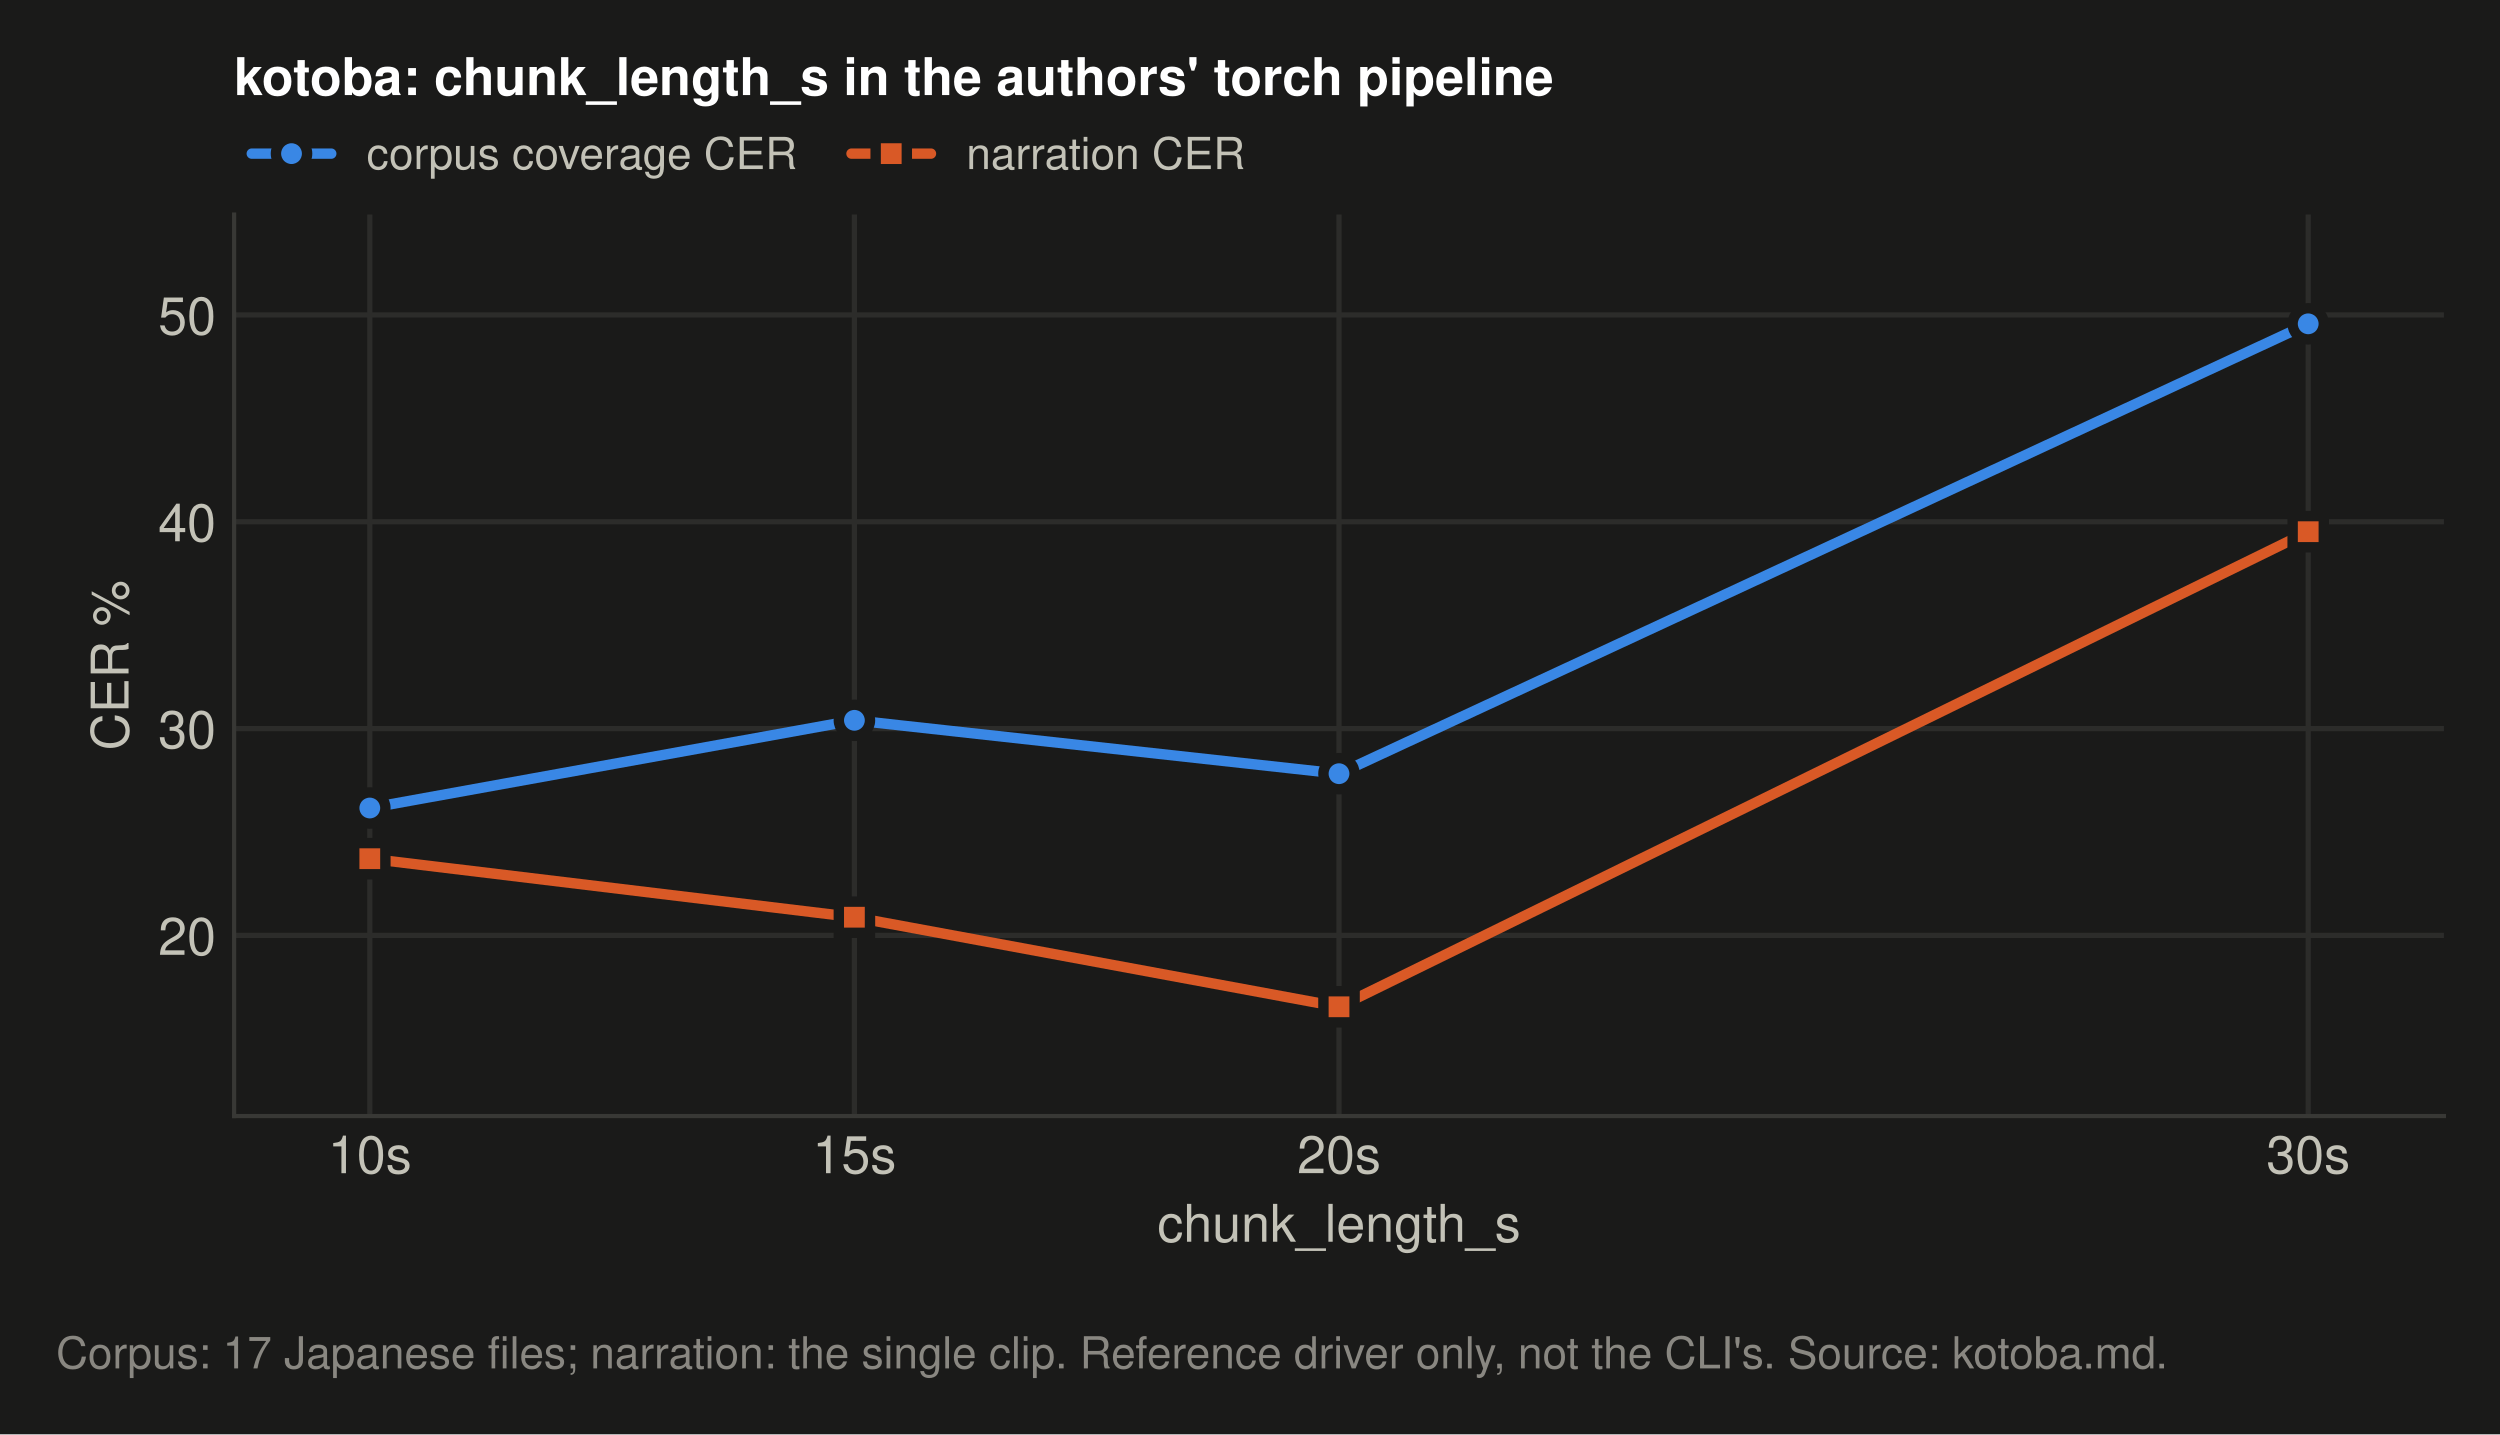
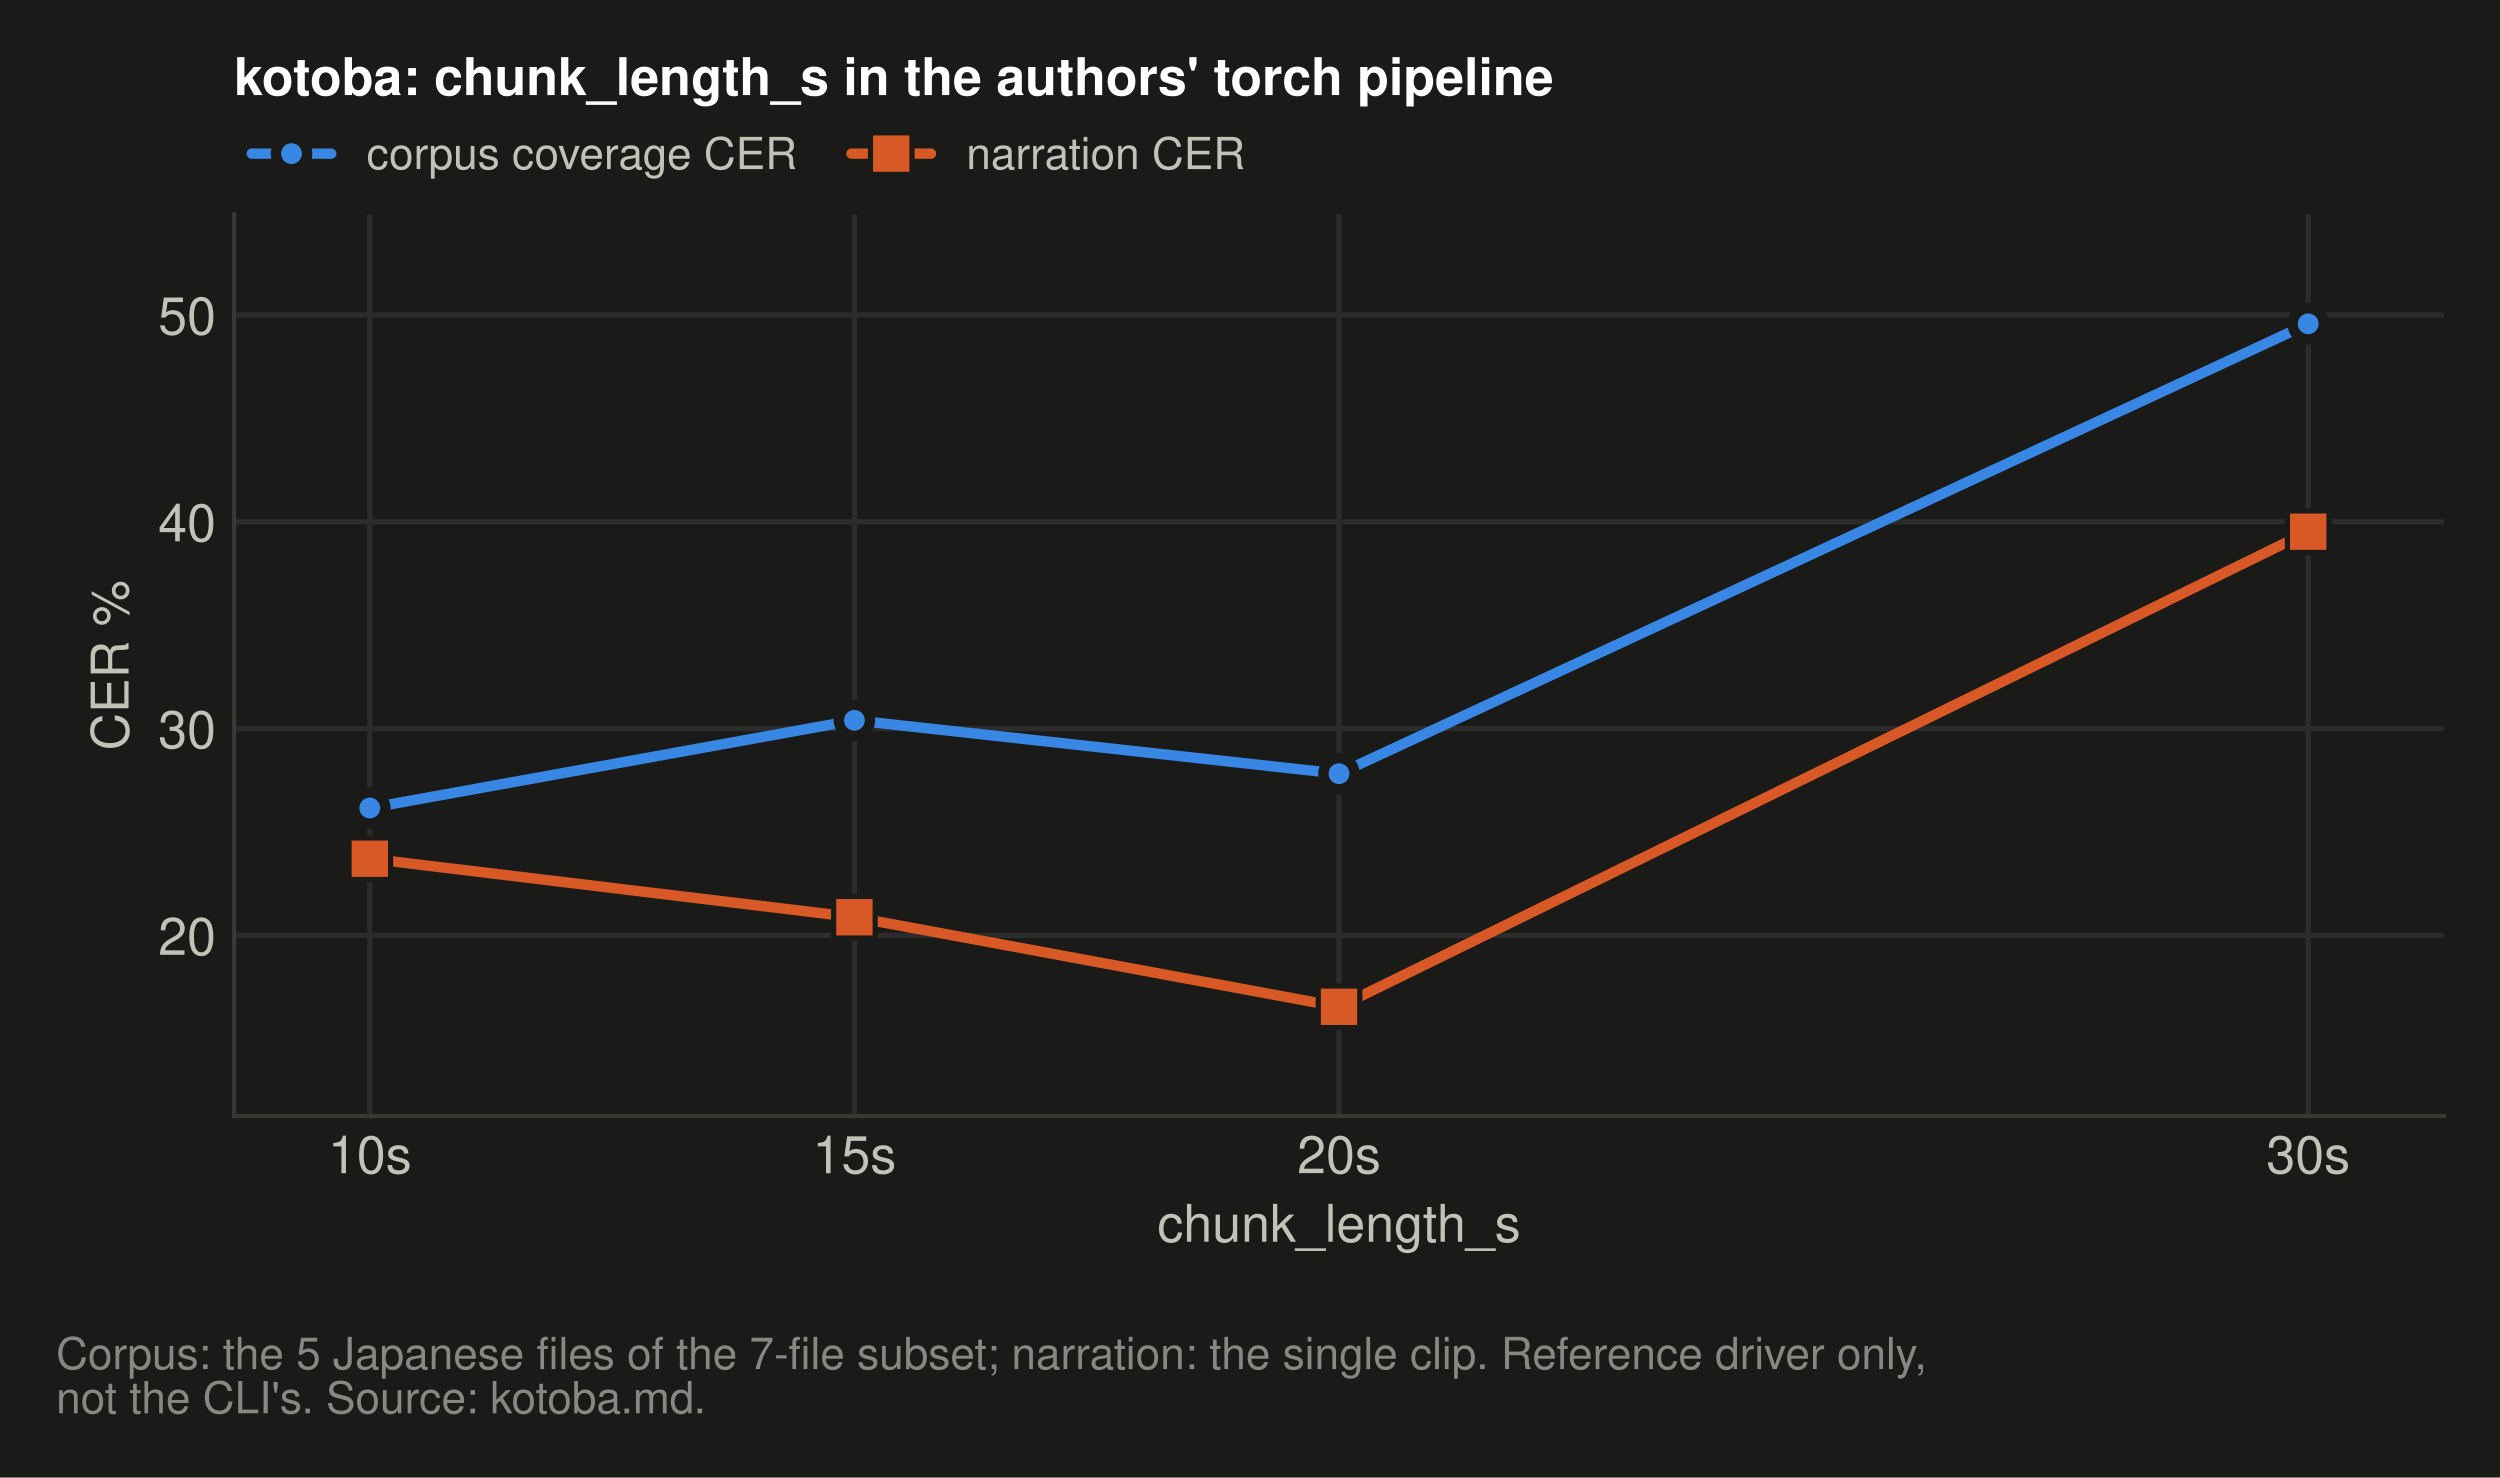
- <svg xmlns="http://www.w3.org/2000/svg" xmlns:xlink="http://www.w3.org/1999/xlink" width="481.248pt" height="276.096pt" viewBox="0 0 481.248 276.096" version="1.1">
+ <svg xmlns="http://www.w3.org/2000/svg" xmlns:xlink="http://www.w3.org/1999/xlink" width="481.248pt" height="284.421pt" viewBox="0 0 481.248 284.421" version="1.1">
  <defs>
    <style type="text/css">*{stroke-linejoin: round; stroke-linecap: butt}</style>
  </defs>
  <g id="figure_1">
    <g id="patch_1">
-       <path d="M 0 276.096  L 481.248 276.096  L 481.248 0  L 0 0  z " style="fill: #1a1a19" />
+       <path d="M 0 284.421  L 481.248 284.421  L 481.248 0  L 0 0  z " style="fill: #1a1a19" />
    </g>
    <g id="axes_1">
      <g id="patch_2">
        <path d="M 45.067 214.841  L 470.448 214.841  L 470.448 41.3  L 45.067 41.3  z " style="fill: #1a1a19" />
      </g>
      <g id="matplotlib.axis_1">
        <g id="xtick_1">
          <g id="line2d_1">
-             <path d="M 71.187 214.841  L 71.187 41.3  " clip-path="url(#p55a17c82f7)" style="fill: none; stroke: #2c2c2a; stroke-linecap: round" />
+             <path d="M 71.187 214.841  L 71.187 41.3  " clip-path="url(#p9e2fe11656)" style="fill: none; stroke: #2c2c2a; stroke-linecap: round" />
          </g>
          <g id="line2d_2" />
          <g id="text_1">
            <text style="font-size: 10px; font-family: 'Helvetica', 'Arial', 'DejaVu Sans'; text-anchor: middle; fill: #c3c2b7" x="71.187" y="225.841" transform="rotate(-0 71.18709 225.8408)">10s</text>
          </g>
        </g>
        <g id="xtick_2">
          <g id="line2d_3">
-             <path d="M 164.472 214.841  L 164.472 41.3  " clip-path="url(#p55a17c82f7)" style="fill: none; stroke: #2c2c2a; stroke-linecap: round" />
+             <path d="M 164.472 214.841  L 164.472 41.3  " clip-path="url(#p9e2fe11656)" style="fill: none; stroke: #2c2c2a; stroke-linecap: round" />
          </g>
          <g id="line2d_4" />
          <g id="text_2">
            <text style="font-size: 10px; font-family: 'Helvetica', 'Arial', 'DejaVu Sans'; text-anchor: middle; fill: #c3c2b7" x="164.472" y="225.841" transform="rotate(-0 164.4724 225.8408)">15s</text>
          </g>
        </g>
        <g id="xtick_3">
          <g id="line2d_5">
-             <path d="M 257.758 214.841  L 257.758 41.3  " clip-path="url(#p55a17c82f7)" style="fill: none; stroke: #2c2c2a; stroke-linecap: round" />
+             <path d="M 257.758 214.841  L 257.758 41.3  " clip-path="url(#p9e2fe11656)" style="fill: none; stroke: #2c2c2a; stroke-linecap: round" />
          </g>
          <g id="line2d_6" />
          <g id="text_3">
            <text style="font-size: 10px; font-family: 'Helvetica', 'Arial', 'DejaVu Sans'; text-anchor: middle; fill: #c3c2b7" x="257.758" y="225.841" transform="rotate(-0 257.7576 225.8408)">20s</text>
          </g>
        </g>
        <g id="xtick_4">
          <g id="line2d_7">
-             <path d="M 444.328 214.841  L 444.328 41.3  " clip-path="url(#p55a17c82f7)" style="fill: none; stroke: #2c2c2a; stroke-linecap: round" />
+             <path d="M 444.328 214.841  L 444.328 41.3  " clip-path="url(#p9e2fe11656)" style="fill: none; stroke: #2c2c2a; stroke-linecap: round" />
          </g>
          <g id="line2d_8" />
          <g id="text_4">
            <text style="font-size: 10px; font-family: 'Helvetica', 'Arial', 'DejaVu Sans'; text-anchor: middle; fill: #c3c2b7" x="444.328" y="225.841" transform="rotate(-0 444.3281 225.8408)">30s</text>
          </g>
        </g>
        <g id="text_5">
          <text style="font-size: 10px; font-family: 'Helvetica', 'Arial', 'DejaVu Sans'; text-anchor: middle; fill: #c3c2b7" x="257.758" y="239.04" transform="rotate(-0 257.7576 239.04)">chunk_length_s</text>
        </g>
      </g>
      <g id="matplotlib.axis_2">
        <g id="ytick_1">
          <g id="line2d_9">
-             <path d="M 45.067 180.069  L 470.448 180.069  " clip-path="url(#p55a17c82f7)" style="fill: none; stroke: #2c2c2a; stroke-linecap: round" />
+             <path d="M 45.067 180.069  L 470.448 180.069  " clip-path="url(#p9e2fe11656)" style="fill: none; stroke: #2c2c2a; stroke-linecap: round" />
          </g>
          <g id="line2d_10" />
          <g id="text_6">
            <text style="font-size: 10px; font-family: 'Helvetica', 'Arial', 'DejaVu Sans'; text-anchor: end; fill: #c3c2b7" x="41.567" y="183.819" transform="rotate(-0 41.56722 183.8192)">20</text>
          </g>
        </g>
        <g id="ytick_2">
          <g id="line2d_11">
-             <path d="M 45.067 140.254  L 470.448 140.254  " clip-path="url(#p55a17c82f7)" style="fill: none; stroke: #2c2c2a; stroke-linecap: round" />
+             <path d="M 45.067 140.254  L 470.448 140.254  " clip-path="url(#p9e2fe11656)" style="fill: none; stroke: #2c2c2a; stroke-linecap: round" />
          </g>
          <g id="line2d_12" />
          <g id="text_7">
            <text style="font-size: 10px; font-family: 'Helvetica', 'Arial', 'DejaVu Sans'; text-anchor: end; fill: #c3c2b7" x="41.567" y="144.004" transform="rotate(-0 41.56722 144.0039)">30</text>
          </g>
        </g>
        <g id="ytick_3">
          <g id="line2d_13">
-             <path d="M 45.067 100.439  L 470.448 100.439  " clip-path="url(#p55a17c82f7)" style="fill: none; stroke: #2c2c2a; stroke-linecap: round" />
+             <path d="M 45.067 100.439  L 470.448 100.439  " clip-path="url(#p9e2fe11656)" style="fill: none; stroke: #2c2c2a; stroke-linecap: round" />
          </g>
          <g id="line2d_14" />
          <g id="text_8">
            <text style="font-size: 10px; font-family: 'Helvetica', 'Arial', 'DejaVu Sans'; text-anchor: end; fill: #c3c2b7" x="41.567" y="104.189" transform="rotate(-0 41.56722 104.1885)">40</text>
          </g>
        </g>
        <g id="ytick_4">
          <g id="line2d_15">
-             <path d="M 45.067 60.623  L 470.448 60.623  " clip-path="url(#p55a17c82f7)" style="fill: none; stroke: #2c2c2a; stroke-linecap: round" />
+             <path d="M 45.067 60.623  L 470.448 60.623  " clip-path="url(#p9e2fe11656)" style="fill: none; stroke: #2c2c2a; stroke-linecap: round" />
          </g>
          <g id="line2d_16" />
          <g id="text_9">
            <text style="font-size: 10px; font-family: 'Helvetica', 'Arial', 'DejaVu Sans'; text-anchor: end; fill: #c3c2b7" x="41.567" y="64.373" transform="rotate(-0 41.56722 64.37319)">50</text>
          </g>
        </g>
        <g id="text_10">
          <text style="font-size: 10px; font-family: 'Helvetica', 'Arial', 'DejaVu Sans'; text-anchor: middle; fill: #c3c2b7" x="24.746" y="128.07" transform="rotate(-90 24.74612 128.0704)">CER %</text>
        </g>
      </g>
      <g id="patch_3">
        <path d="M 45.067 214.841  L 45.067 41.3  " style="fill: none; stroke: #383835; stroke-width: 0.8; stroke-linejoin: miter; stroke-linecap: square" />
      </g>
      <g id="patch_4">
        <path d="M 45.067 214.841  L 470.448 214.841  " style="fill: none; stroke: #383835; stroke-width: 0.8; stroke-linejoin: miter; stroke-linecap: square" />
      </g>
      <g id="line2d_17">
-         <path d="M 71.187 155.543  L 164.472 138.661  L 257.758 148.934  L 444.328 62.335  " clip-path="url(#p55a17c82f7)" style="fill: none; stroke: #3987e5; stroke-width: 2; stroke-linecap: round" />
+         <path d="M 71.187 155.543  L 164.472 138.661  L 257.758 148.934  L 444.328 62.335  " clip-path="url(#p9e2fe11656)" style="fill: none; stroke: #3987e5; stroke-width: 2; stroke-linecap: round" />
        <defs>
          <path id="m226001cfbb" d="M 0 3  C 0.796 3 1.559 2.684 2.121 2.121  C 2.684 1.559 3 0.796 3 0  C 3 -0.796 2.684 -1.559 2.121 -2.121  C 1.559 -2.684 0.796 -3 0 -3  C -0.796 -3 -1.559 -2.684 -2.121 -2.121  C -2.684 -1.559 -3 -0.796 -3 0  C -3 0.796 -2.684 1.559 -2.121 2.121  C -1.559 2.684 -0.796 3 0 3  z " style="stroke: #1a1a19; stroke-width: 2" />
        </defs>
-         <g clip-path="url(#p55a17c82f7)">
+         <g clip-path="url(#p9e2fe11656)">
          <use xlink:href="#m226001cfbb" x="71.187" y="155.543" style="fill: #3987e5; stroke: #1a1a19; stroke-width: 2" />
          <use xlink:href="#m226001cfbb" x="164.472" y="138.661" style="fill: #3987e5; stroke: #1a1a19; stroke-width: 2" />
          <use xlink:href="#m226001cfbb" x="257.758" y="148.934" style="fill: #3987e5; stroke: #1a1a19; stroke-width: 2" />
          <use xlink:href="#m226001cfbb" x="444.328" y="62.335" style="fill: #3987e5; stroke: #1a1a19; stroke-width: 2" />
        </g>
      </g>
      <g id="line2d_18">
-         <path d="M 71.187 165.298  L 164.472 176.565  L 257.758 193.806  L 444.328 102.35  " clip-path="url(#p55a17c82f7)" style="fill: none; stroke: #d95926; stroke-width: 2; stroke-linecap: round" />
+         <path d="M 71.187 165.298  L 164.472 176.565  L 257.758 193.806  L 444.328 102.35  " clip-path="url(#p9e2fe11656)" style="fill: none; stroke: #d95926; stroke-width: 2; stroke-linecap: round" />
        <defs>
-           <path id="m32749af53d" d="M -3 3  L 3 3  L 3 -3  L -3 -3  z " style="stroke: #1a1a19; stroke-width: 2; stroke-linejoin: miter" />
+           <path id="m187742bd72" d="M -4 4  L 4 4  L 4 -4  L -4 -4  z " style="stroke: #1a1a19; stroke-linejoin: miter" />
        </defs>
-         <g clip-path="url(#p55a17c82f7)">
-           <use xlink:href="#m32749af53d" x="71.187" y="165.298" style="fill: #d95926; stroke: #1a1a19; stroke-width: 2; stroke-linejoin: miter" />
-           <use xlink:href="#m32749af53d" x="164.472" y="176.565" style="fill: #d95926; stroke: #1a1a19; stroke-width: 2; stroke-linejoin: miter" />
-           <use xlink:href="#m32749af53d" x="257.758" y="193.806" style="fill: #d95926; stroke: #1a1a19; stroke-width: 2; stroke-linejoin: miter" />
-           <use xlink:href="#m32749af53d" x="444.328" y="102.35" style="fill: #d95926; stroke: #1a1a19; stroke-width: 2; stroke-linejoin: miter" />
+         <g clip-path="url(#p9e2fe11656)">
+           <use xlink:href="#m187742bd72" x="71.187" y="165.298" style="fill: #d95926; stroke: #1a1a19; stroke-linejoin: miter" />
+           <use xlink:href="#m187742bd72" x="164.472" y="176.565" style="fill: #d95926; stroke: #1a1a19; stroke-linejoin: miter" />
+           <use xlink:href="#m187742bd72" x="257.758" y="193.806" style="fill: #d95926; stroke: #1a1a19; stroke-linejoin: miter" />
+           <use xlink:href="#m187742bd72" x="444.328" y="102.35" style="fill: #d95926; stroke: #1a1a19; stroke-linejoin: miter" />
        </g>
      </g>
      <g id="text_11">
        <text style="font-weight: 700; font-size: 10px; font-family: 'Helvetica', 'Arial', 'DejaVu Sans'; text-anchor: start; fill: #ffffff" x="45.067" y="18.3" transform="rotate(-0 45.06722 18.3)">kotoba: chunk_length_s in the authors' torch pipeline</text>
      </g>
      <g id="legend_1">
        <g id="line2d_19">
          <path d="M 48.467 29.574  L 56.117 29.574  L 63.767 29.574  " style="fill: none; stroke: #3987e5; stroke-width: 2; stroke-linecap: round" />
          <g>
            <use xlink:href="#m226001cfbb" x="56.117" y="29.574" style="fill: #3987e5; stroke: #1a1a19; stroke-width: 2" />
          </g>
        </g>
        <g id="text_12">
          <text style="font-size: 8.5px; font-family: 'Helvetica', 'Arial', 'DejaVu Sans'; text-anchor: start; fill: #c3c2b7" x="70.567" y="32.549" transform="rotate(-0 70.56722 32.54856)">corpus coverage CER</text>
        </g>
        <g id="line2d_20">
          <path d="M 163.912 29.574  L 171.562 29.574  L 179.212 29.574  " style="fill: none; stroke: #d95926; stroke-width: 2; stroke-linecap: round" />
          <g>
-             <use xlink:href="#m32749af53d" x="171.562" y="29.574" style="fill: #d95926; stroke: #1a1a19; stroke-width: 2; stroke-linejoin: miter" />
+             <use xlink:href="#m187742bd72" x="171.562" y="29.574" style="fill: #d95926; stroke: #1a1a19; stroke-linejoin: miter" />
          </g>
        </g>
        <g id="text_13">
          <text style="font-size: 8.5px; font-family: 'Helvetica', 'Arial', 'DejaVu Sans'; text-anchor: start; fill: #c3c2b7" x="186.012" y="32.549" transform="rotate(-0 186.0118 32.54856)">narration CER</text>
        </g>
      </g>
    </g>
    <g id="text_14">
-       <text style="font-size: 8.5px; font-family: 'Helvetica', 'Arial', 'DejaVu Sans'; text-anchor: start; fill: #898781" x="10.8" y="263.415" transform="rotate(-0 10.8 263.415)">Corpus: 17 Japanese files; narration: the single clip. Reference driver only, not the CLI's. Source: kotoba.md.</text>
+       <text style="font-size: 8.5px; font-family: 'Helvetica', 'Arial', 'DejaVu Sans'; fill: #898781" transform="translate(10.8 263.5416)">Corpus: the 5 Japanese files of the 7-file subset; narration: the single clip. Reference driver only,</text>
+       <text style="font-size: 8.5px; font-family: 'Helvetica', 'Arial', 'DejaVu Sans'; fill: #898781" transform="translate(10.8 272.0504)">not the CLI's. Source: kotoba.md.</text>
    </g>
  </g>
  <defs>
-     <clipPath id="p55a17c82f7">
+     <clipPath id="p9e2fe11656">
      <rect x="45.067" y="41.3" width="425.381" height="173.541" />
    </clipPath>
  </defs>
</svg>
